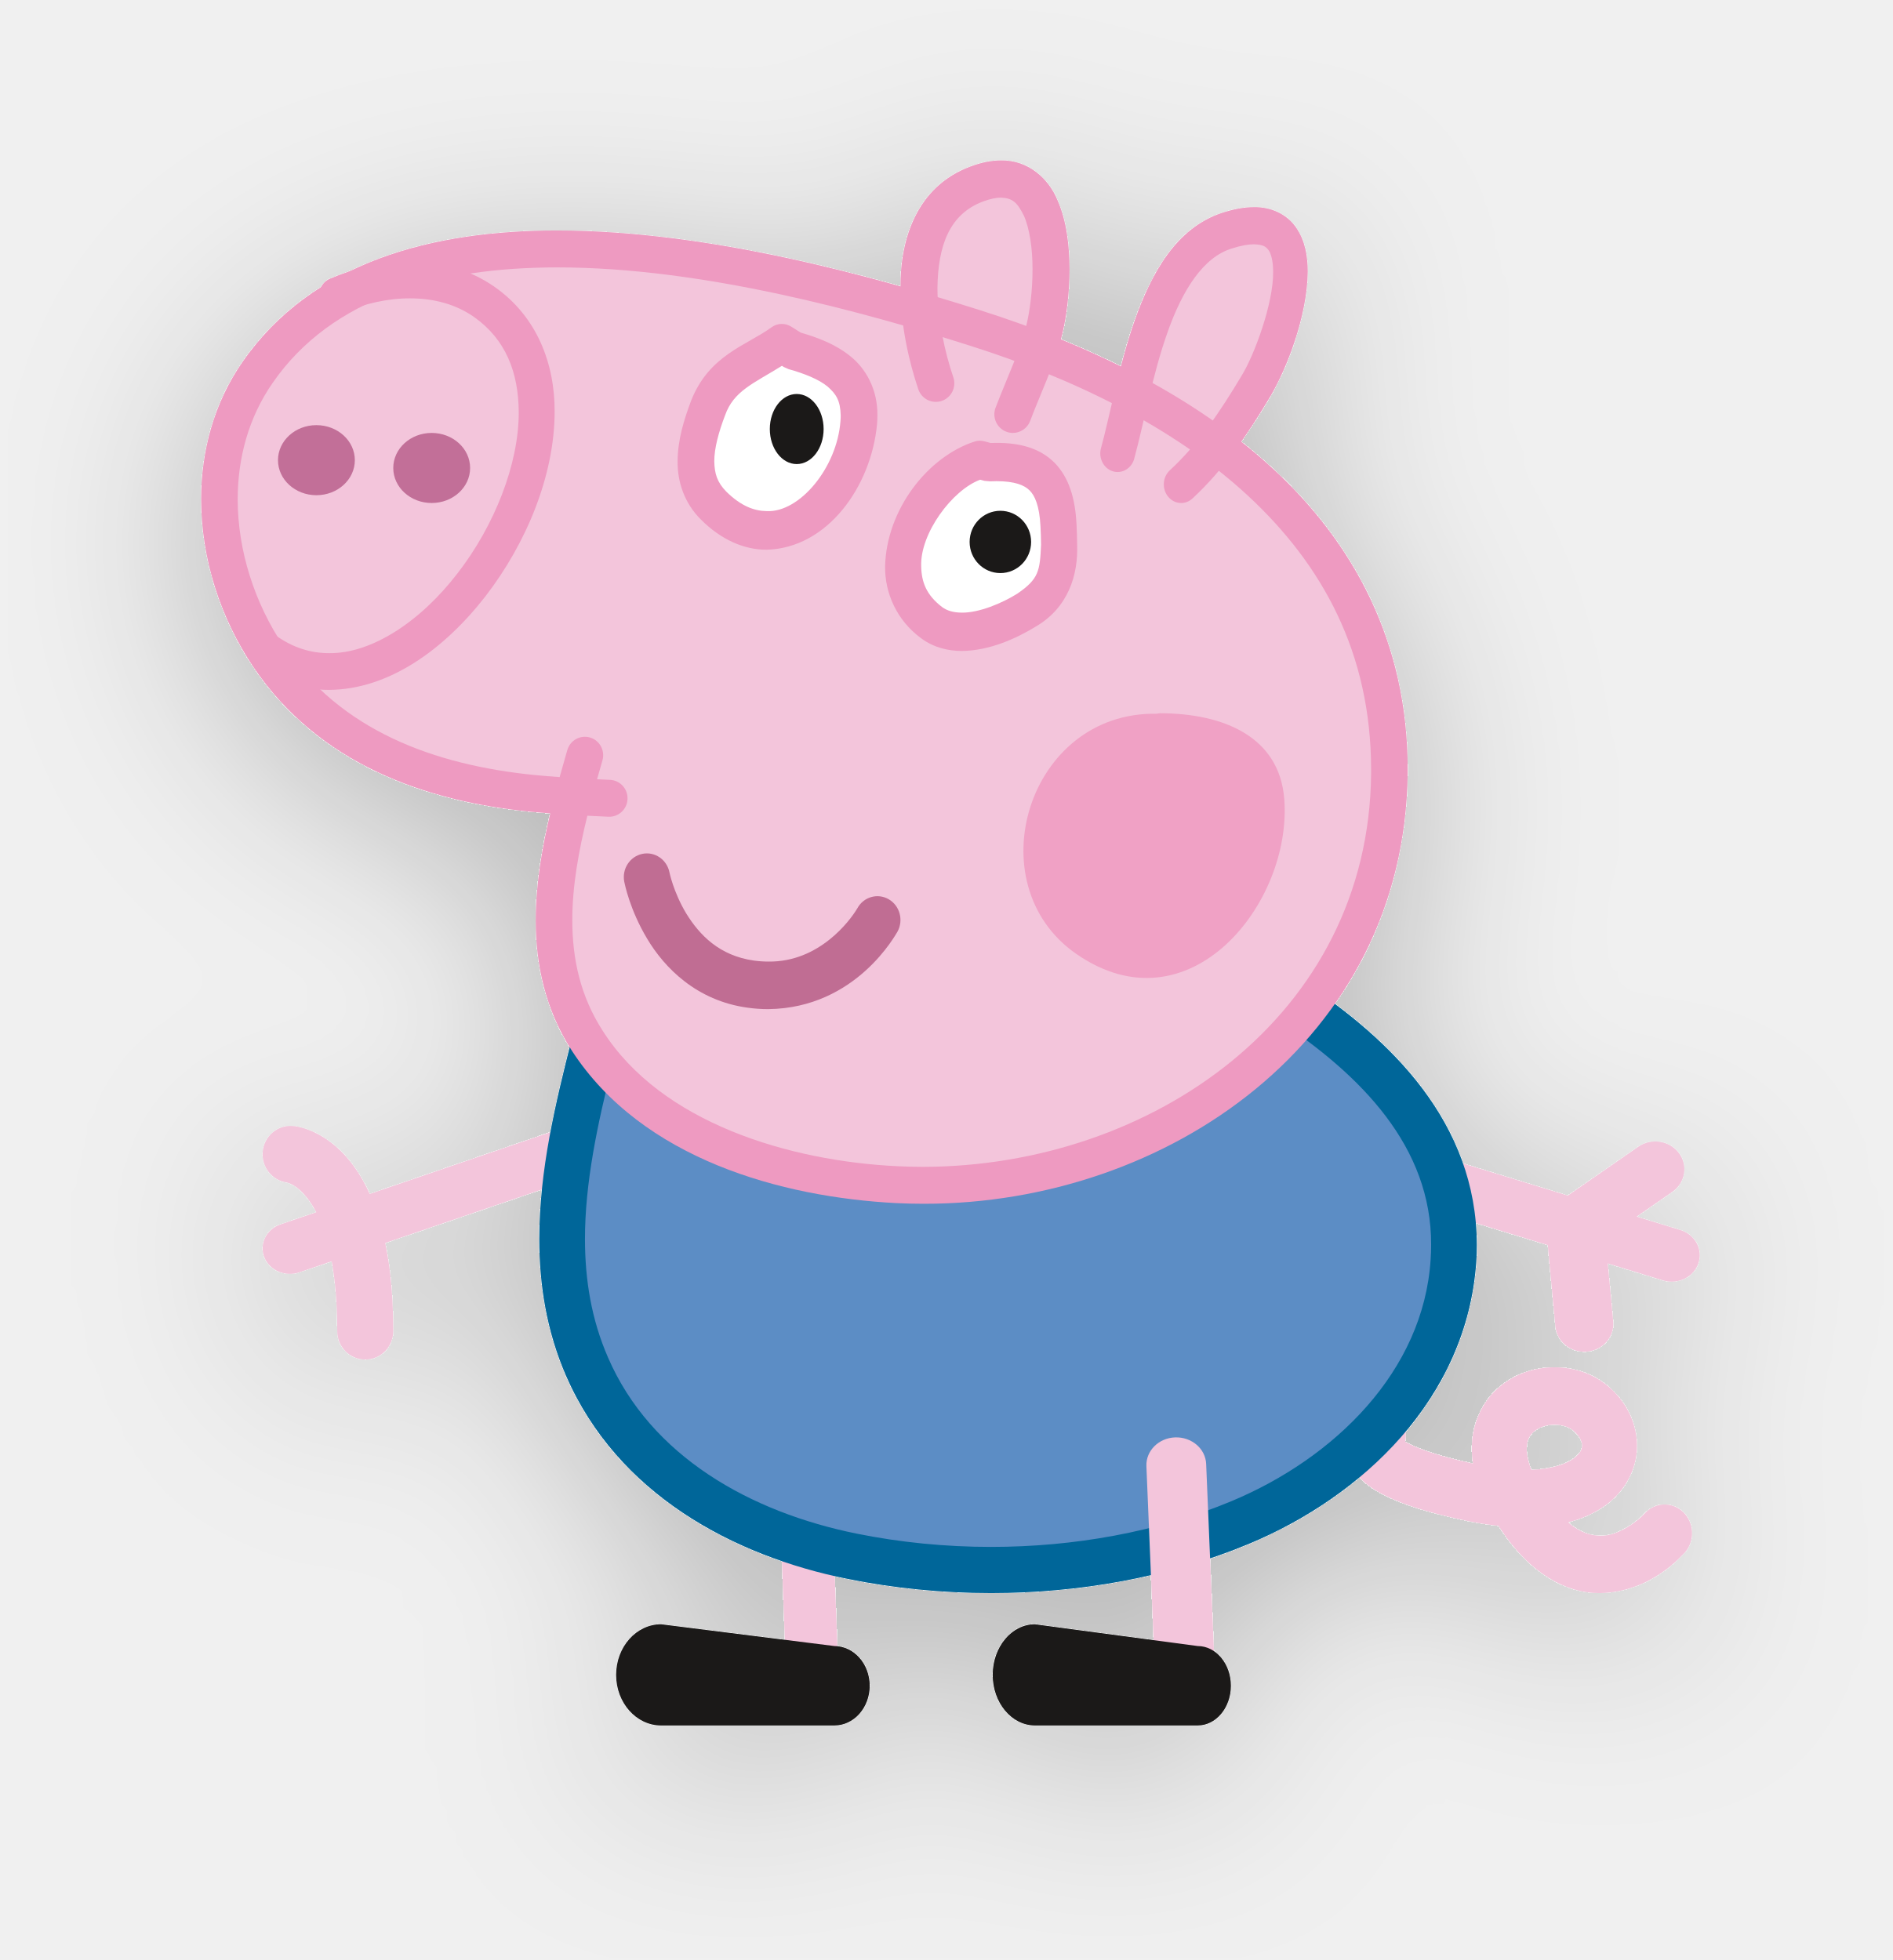
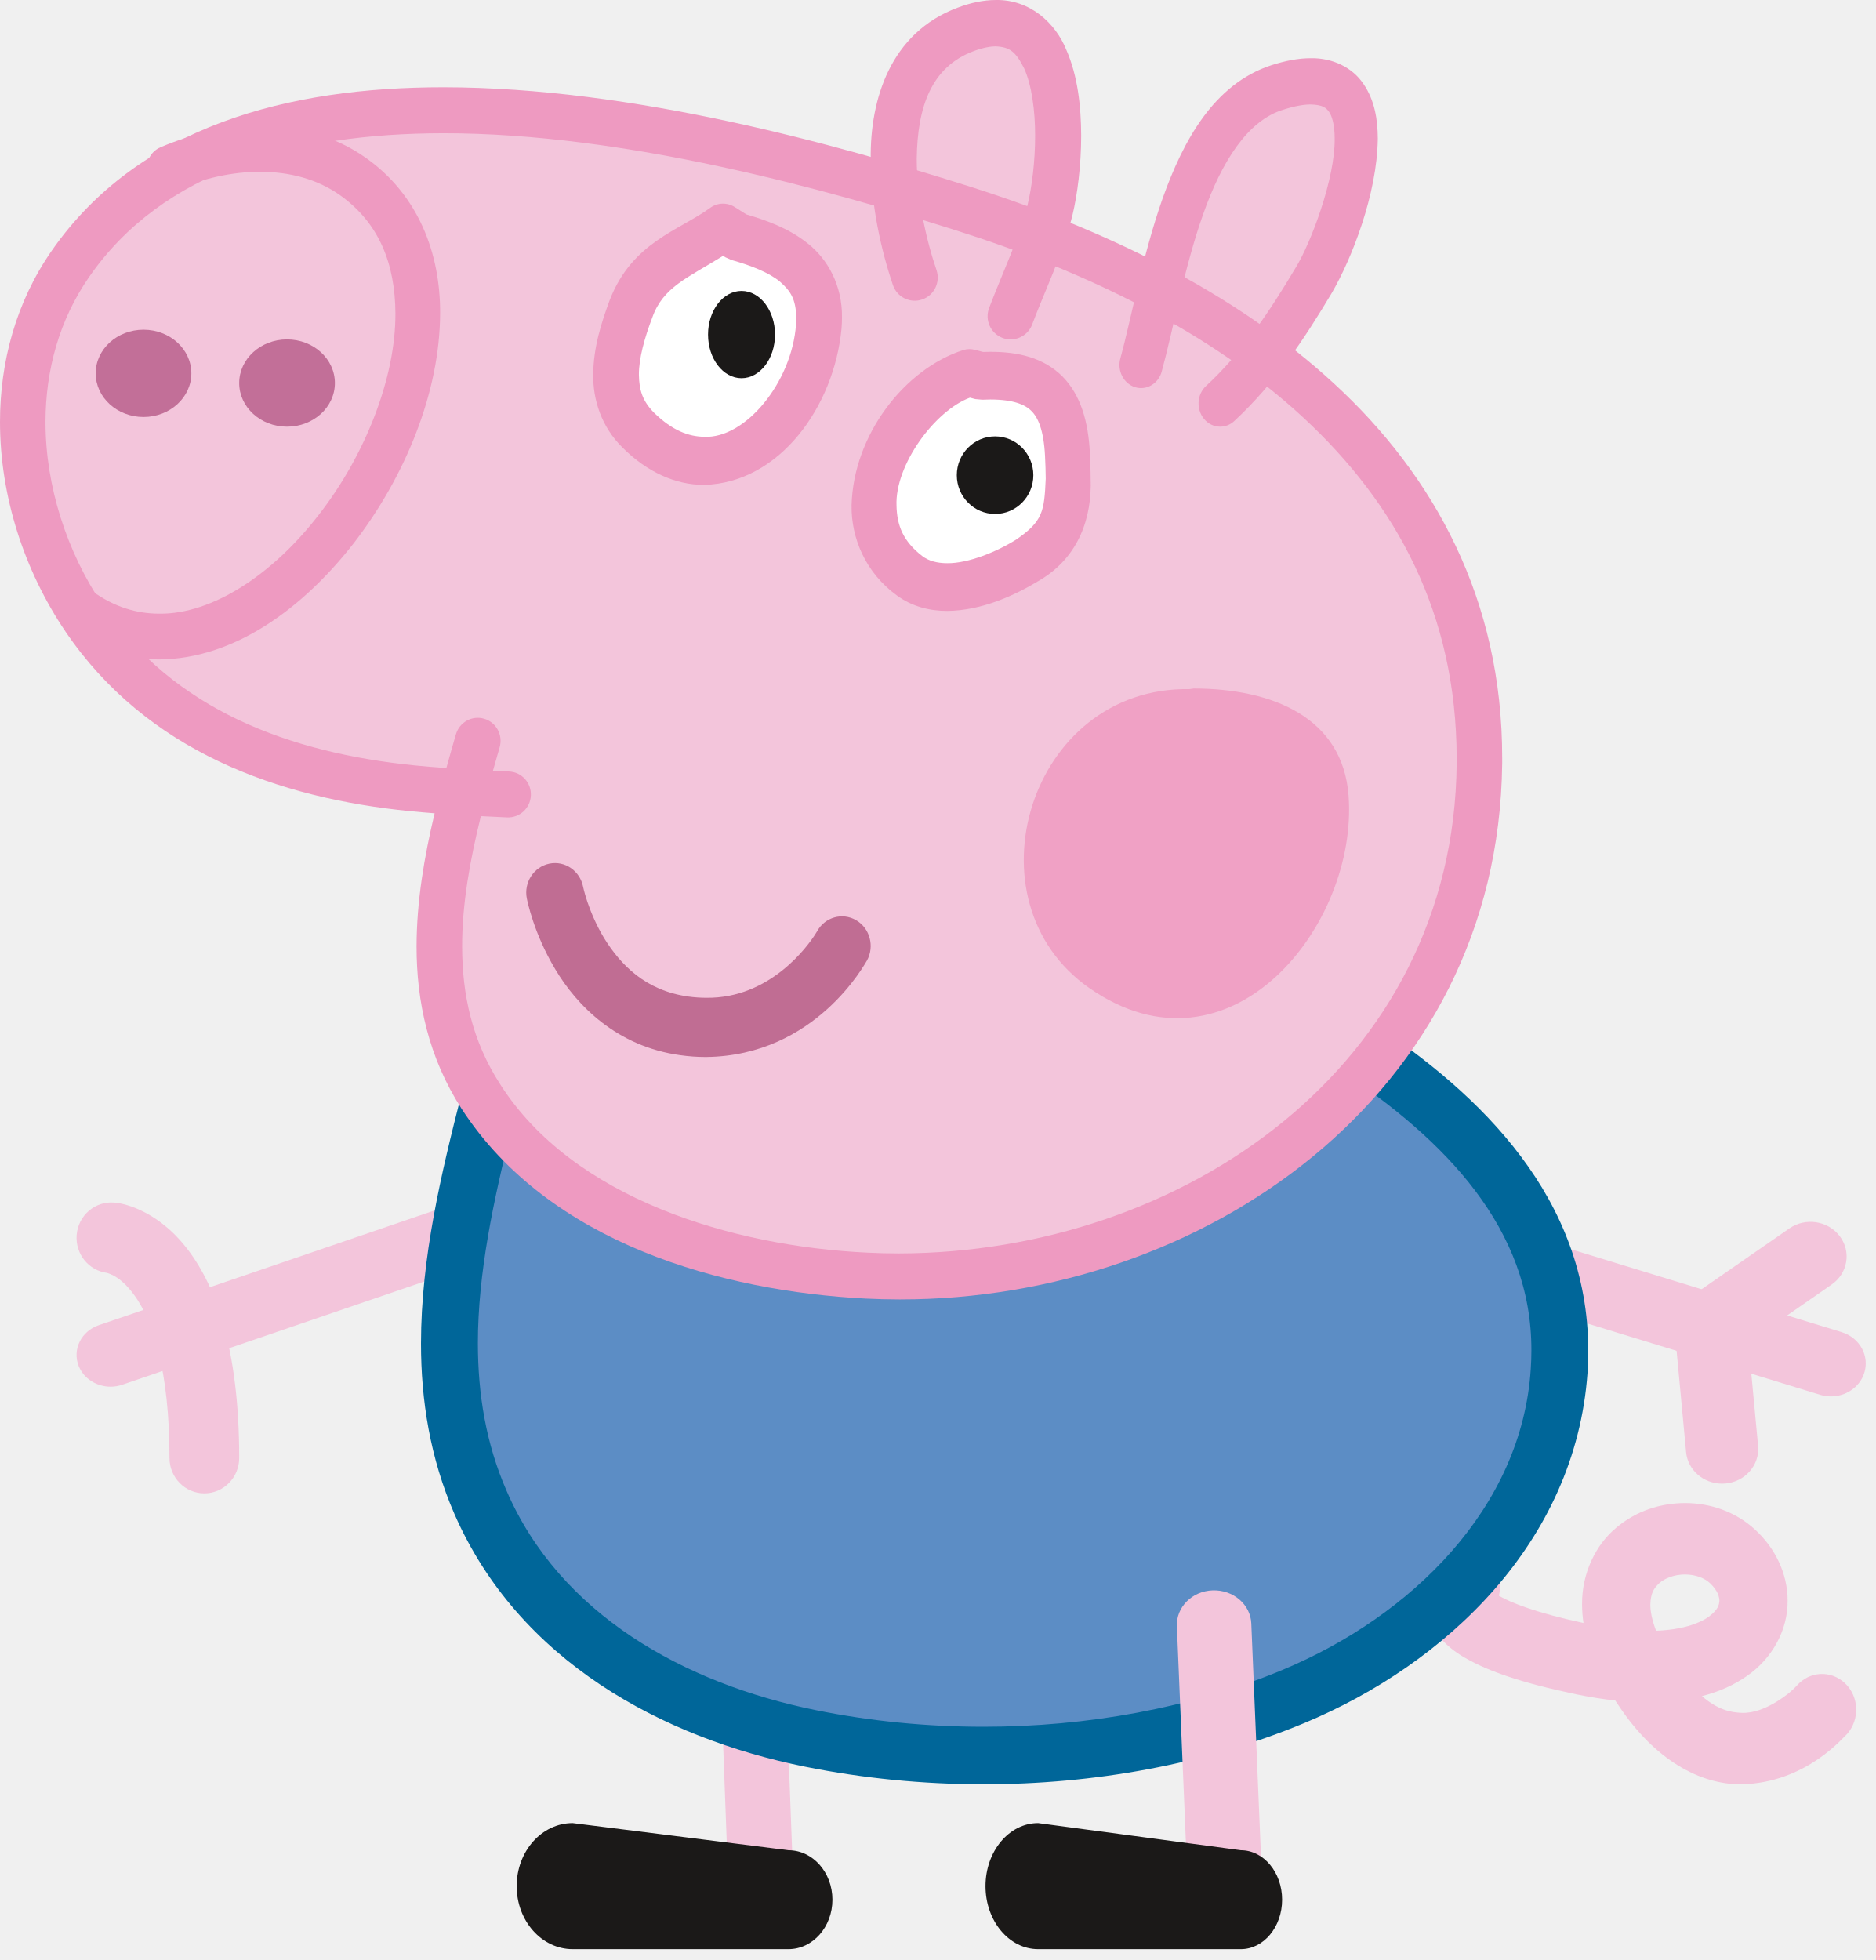
- <svg xmlns="http://www.w3.org/2000/svg" width="196" height="203" viewBox="0 0 196 203" fill="none">
-   <g filter="url(#filter0_d_4_2008)">
-     <path fill-rule="evenodd" clip-rule="evenodd" d="M81.47 175.21L80.511 149.363C80.451 147.817 81.615 146.513 83.107 146.454C84.598 146.396 85.855 147.602 85.911 149.146L86.873 174.993C86.929 176.538 85.769 177.841 84.278 177.9C84.242 177.902 84.209 177.903 84.174 177.903C82.727 177.903 81.527 176.718 81.47 175.21Z" fill="#F3C5DB" />
-     <path fill-rule="evenodd" clip-rule="evenodd" d="M86.405 178.71C88.424 178.71 90.058 176.867 90.058 174.598C90.058 172.327 88.424 170.484 86.405 170.484L68.455 168.226C65.881 168.226 63.798 170.577 63.798 173.471C63.798 176.357 65.881 178.71 68.455 178.71H86.405Z" fill="#1B1918" />
-     <path fill-rule="evenodd" clip-rule="evenodd" d="M155.43 158.427C155.339 158.297 155.252 158.164 155.164 158.031C154.13 157.921 153.037 157.748 151.887 157.511C147.402 156.569 144.636 155.608 142.716 154.508C140.88 153.478 139.412 151.852 139.395 149.7C139.502 147.358 140.781 146.524 140.99 146.293C142.227 145.284 144.011 145.516 144.969 146.809C145.522 147.549 145.685 148.476 145.494 149.323C146.485 149.907 148.681 150.764 152.523 151.585C152.446 151.072 152.407 150.562 152.405 150.059C152.382 147.42 153.561 145.069 155.239 143.67C156.918 142.248 158.954 141.616 160.968 141.613C163.012 141.613 165.132 142.282 166.825 143.847C168.454 145.359 169.504 147.461 169.501 149.734C169.525 152.158 168.225 154.522 166.156 155.966C165.079 156.73 163.818 157.298 162.375 157.669C163.699 158.81 164.779 159.032 165.691 159.06C167.681 159.147 169.878 157.263 170.23 156.83C170.268 156.793 170.268 156.793 170.268 156.793C171.324 155.582 173.121 155.496 174.279 156.601C175.44 157.706 175.517 159.586 174.462 160.801C174.223 160.968 171.115 164.872 165.691 165C165.653 165 165.615 165 165.578 165C162.203 165 158.444 162.98 155.43 158.427ZM158.835 148.268C158.366 148.709 158.112 149.097 158.084 150.059C158.081 150.576 158.204 151.305 158.563 152.231C160.806 152.146 162.226 151.589 162.95 151.06C163.743 150.452 163.804 150.075 163.826 149.734C163.822 149.402 163.68 148.878 163.049 148.279C162.603 147.852 161.827 147.549 160.968 147.552C160.958 147.552 160.947 147.552 160.936 147.552C160.108 147.552 159.299 147.856 158.835 148.268Z" fill="#F3C5DB" />
-     <path fill-rule="evenodd" clip-rule="evenodd" d="M27.367 130.203C26.829 128.835 27.585 127.317 29.049 126.817L60.792 115.969C62.261 115.466 63.882 116.171 64.421 117.541C64.959 118.909 64.203 120.422 62.739 120.925L30.996 131.773C30.675 131.883 30.346 131.935 30.025 131.935C28.87 131.935 27.789 131.271 27.367 130.203Z" fill="#F3C5DB" />
-     <path fill-rule="evenodd" clip-rule="evenodd" d="M172.208 132.609L137.424 121.957C135.9 121.49 135.067 119.949 135.557 118.508C136.051 117.07 137.686 116.279 139.211 116.748L173.995 127.397C175.516 127.864 176.352 129.407 175.858 130.849C175.459 132.005 174.324 132.742 173.102 132.742C172.806 132.742 172.505 132.698 172.208 132.609Z" fill="#F3C5DB" />
-     <path fill-rule="evenodd" clip-rule="evenodd" d="M161.058 137.374L160.096 127.127C160.005 126.119 160.472 125.13 161.328 124.536L169.641 118.776C170.985 117.839 172.862 118.128 173.839 119.419C174.811 120.708 174.509 122.509 173.16 123.442L166.237 128.248L167.045 136.863C167.191 138.447 165.967 139.848 164.317 139.988C164.227 139.996 164.137 140 164.05 140C162.508 140 161.195 138.87 161.058 137.374Z" fill="#F3C5DB" />
-     <path fill-rule="evenodd" clip-rule="evenodd" d="M61.513 107.413C58.728 118.304 56.118 129.97 60.808 140.746C65.691 151.961 76.804 158.044 88.244 160.355C101.323 162.993 116.022 162.022 128.398 156.865C139.59 152.198 149.595 142.65 150.477 129.823C151.322 117.532 142.963 109.049 133.509 102.806C132.313 102.016 131.1 101.249 129.89 100.484L61.513 107.413Z" fill="#5C8DC5" />
-     <path fill-rule="evenodd" clip-rule="evenodd" d="M87.777 163.535C75.888 161.135 63.966 154.74 58.625 142.527C56.592 137.863 55.841 133.062 55.841 128.336C55.845 121.198 57.527 114.183 59.207 107.601C59.455 106.628 60.274 105.921 61.26 105.82L129.666 98.883C130.188 98.831 130.715 98.954 131.161 99.237C132.37 100.005 133.599 100.779 134.818 101.586C144.031 107.658 152.892 116.252 152.922 128.923C152.927 129.539 152.907 130.16 152.858 130.795C151.85 144.891 141.039 155.019 129.312 159.906C120.998 163.367 111.758 165 102.627 165C97.589 165 92.585 164.505 87.777 163.535ZM60.572 128.336C60.578 132.56 61.235 136.647 62.959 140.597C67.387 150.837 77.7 156.616 88.706 158.841C93.197 159.75 97.898 160.216 102.627 160.216C111.202 160.216 119.856 158.672 127.507 155.482C138.177 151.029 147.388 142.041 148.138 130.467C148.175 129.943 148.191 129.43 148.191 128.923C148.222 118.807 141.037 111.417 132.229 105.593C131.282 104.967 130.313 104.346 129.336 103.726L63.379 110.415C61.872 116.415 60.57 122.494 60.572 128.336Z" fill="#006699" />
-     <path fill-rule="evenodd" clip-rule="evenodd" d="M126.197 46.774C127.923 44.744 129.456 42.57 130.92 40.281C133.808 35.772 139.059 21.015 127.685 24.413C121.532 26.252 118.977 34.379 117.233 41.203C114.235 39.632 111.117 38.24 107.946 37.006C108.266 36.116 108.562 35.224 108.784 34.329C109.987 29.426 110.488 16.319 101.807 19.534C96.323 21.567 95.39 27.536 96.022 33.059C75.007 26.881 40.158 19.564 26.407 39.15C20.231 47.948 21.708 59.981 27.551 68.539C33.892 77.829 44.24 81.559 55.017 82.616C56.427 82.753 57.84 82.851 59.255 82.935C57.011 91.388 55.653 100.361 60.691 108.133C67.403 118.489 81.321 122.428 92.951 122.998C118.378 124.243 143.898 107.868 144.168 80.553C144.317 65.544 136.829 54.612 126.197 46.774Z" fill="#F3C5DB" />
-     <path fill-rule="evenodd" clip-rule="evenodd" d="M34.922 137.86C34.922 130.505 33.504 126.628 32.251 124.692C30.987 122.767 29.912 122.543 29.736 122.472C28.202 122.281 27.076 120.888 27.203 119.311C27.338 117.689 28.737 116.485 30.333 116.624C30.842 116.644 33.679 117.109 36.192 120.21C38.703 123.302 40.721 128.623 40.721 137.86C40.721 139.487 39.423 140.806 37.819 140.806C36.219 140.806 34.922 139.487 34.922 137.86Z" fill="#F3C5DB" />
-     <path fill-rule="evenodd" clip-rule="evenodd" d="M95.601 124.677C94.671 124.677 93.742 124.652 92.811 124.608C80.936 123.996 66.512 120.053 59.217 108.825C56.456 104.54 55.469 99.892 55.473 95.317C55.477 91.569 56.114 87.846 56.974 84.249C56.31 84.197 55.642 84.141 54.977 84.076C43.975 82.997 33.018 79.091 26.265 69.124C22.833 64.047 20.831 57.88 20.828 51.707C20.825 46.735 22.149 41.74 25.14 37.447C32.365 27.086 44.804 23.865 57.708 23.871C73.539 23.88 90.556 28.671 101.557 32.151C112.466 35.613 123.423 40.811 131.762 48.497C140.101 56.164 145.779 66.482 145.761 79.657C145.761 79.803 145.761 79.955 145.761 80.121C145.449 107.816 120.794 124.677 95.719 124.677C95.679 124.677 95.641 124.677 95.601 124.677ZM59.261 95.317C59.266 99.364 60.103 103.168 62.396 106.739C68.453 116.296 81.728 120.264 92.996 120.789C93.867 120.832 94.735 120.853 95.601 120.853C119.232 120.804 141.76 105.22 141.976 80.108C141.976 79.955 141.976 79.806 141.976 79.657C141.955 67.608 136.935 58.485 129.202 51.322C121.476 44.175 110.991 39.142 100.425 35.799C89.566 32.351 72.797 27.688 57.708 27.695C45.312 27.703 34.371 30.795 28.24 39.645C25.748 43.23 24.617 47.407 24.612 51.707C24.612 57.035 26.38 62.517 29.394 66.964C35.264 75.641 44.893 79.221 55.344 80.269C56.207 80.353 57.077 80.423 57.95 80.484C58.21 79.538 58.477 78.603 58.743 77.683L58.746 77.686C59.036 76.671 60.09 76.09 61.091 76.385C62.097 76.675 62.672 77.738 62.383 78.752C62.197 79.402 62.009 80.052 61.825 80.707C62.275 80.73 62.727 80.752 63.178 80.772C64.22 80.822 65.029 81.715 64.978 82.77C64.932 83.825 64.046 84.636 63 84.59C62.276 84.556 61.549 84.52 60.821 84.485C59.916 88.139 59.255 91.805 59.261 95.317Z" fill="#EE9AC1" />
-     <path fill-rule="evenodd" clip-rule="evenodd" d="M120.946 51.427C120.298 50.621 120.38 49.405 121.132 48.712C124.107 45.962 126.36 42.612 128.579 38.889C129.862 36.815 131.88 31.422 131.83 28.137C131.834 27.017 131.605 26.239 131.35 25.896C131.095 25.572 130.861 25.338 129.842 25.301C129.289 25.301 128.523 25.422 127.556 25.736C124.61 26.629 122.443 30.013 120.886 34.446C119.329 38.826 118.435 43.892 117.447 47.506H117.451C117.169 48.526 116.168 49.108 115.221 48.81C114.269 48.507 113.724 47.434 114.005 46.418C114.92 43.117 115.834 37.88 117.533 33.077C119.236 28.314 121.777 23.62 126.531 22.048C127.742 21.656 128.829 21.453 129.842 21.453C131.634 21.421 133.292 22.205 134.221 23.588C135.156 24.947 135.409 26.547 135.416 28.137C135.365 32.789 133.226 38.165 131.599 40.963C129.318 44.789 126.865 48.491 123.474 51.632C123.136 51.945 122.719 52.097 122.306 52.097C121.802 52.097 121.3 51.87 120.946 51.427Z" fill="#EE9AC1" />
-     <path fill-rule="evenodd" clip-rule="evenodd" d="M104.201 44.713C103.21 44.331 102.711 43.221 103.091 42.223C104.234 39.215 105.654 36.279 106.307 33.568C106.628 32.243 106.922 30.08 106.917 27.912C106.925 25.806 106.623 23.664 106.008 22.308C105.313 20.932 104.825 20.521 103.651 20.468C103.195 20.468 102.591 20.572 101.816 20.86C98.302 22.164 97.128 25.461 97.071 29.815C97.07 33.051 97.857 36.561 98.715 39.074C99.054 40.081 98.525 41.175 97.521 41.52C96.522 41.862 95.43 41.326 95.09 40.321C94.127 37.475 93.246 33.657 93.243 29.815C93.188 24.887 94.874 19.328 100.488 17.247C101.581 16.835 102.63 16.614 103.651 16.614C106.514 16.563 108.617 18.559 109.501 20.732C110.467 22.923 110.74 25.47 110.748 27.912C110.744 30.425 110.432 32.782 110.029 34.479C109.218 37.762 107.714 40.808 106.673 43.593C106.382 44.365 105.651 44.839 104.878 44.839C104.652 44.839 104.424 44.799 104.201 44.713Z" fill="#EE9AC1" />
-     <path fill-rule="evenodd" clip-rule="evenodd" d="M26.394 68.907V68.909C25.553 68.302 25.349 67.118 25.942 66.26C26.53 65.403 27.69 65.194 28.53 65.797C30.358 67.106 32.186 67.644 34.084 67.649C38.496 67.697 43.526 64.378 47.351 59.411C51.182 54.489 53.736 48.058 53.714 42.675C53.687 38.537 52.354 35.163 49.124 32.858C47.209 31.497 44.898 30.901 42.459 30.901C40.14 30.895 37.731 31.448 35.616 32.365C34.669 32.771 33.578 32.319 33.181 31.353C32.78 30.382 33.224 29.268 34.172 28.863C36.716 27.77 39.57 27.1 42.459 27.097C45.487 27.097 48.581 27.854 51.239 29.73C55.614 32.803 57.459 37.685 57.432 42.675C57.412 49.236 54.524 56.248 50.257 61.773C45.984 67.263 40.267 71.408 34.084 71.452C34.069 71.452 34.057 71.452 34.044 71.452C31.438 71.452 28.793 70.639 26.394 68.907Z" fill="#EE9AC1" />
-     <path fill-rule="evenodd" clip-rule="evenodd" d="M48.679 48.468C48.679 50.472 46.898 52.097 44.7 52.097C42.502 52.097 40.722 50.472 40.722 48.468C40.722 46.463 42.502 44.839 44.7 44.839C46.898 44.839 48.679 46.463 48.679 48.468Z" fill="#C26F98" />
-     <path fill-rule="evenodd" clip-rule="evenodd" d="M36.743 47.661C36.743 49.665 34.961 51.29 32.764 51.29C30.567 51.29 28.785 49.665 28.785 47.661C28.785 45.657 30.567 44.032 32.764 44.032C34.961 44.032 36.743 45.657 36.743 47.661Z" fill="#C26F98" />
-     <path fill-rule="evenodd" clip-rule="evenodd" d="M119.736 73.923C106.425 73.713 101.026 91.562 111.446 98.797C123.124 106.906 133.807 93.557 132.985 82.772C132.494 76.325 126.74 73.884 120.116 73.871L119.736 73.923Z" fill="#F0A1C5" />
-     <path fill-rule="evenodd" clip-rule="evenodd" d="M77.406 104.367C72.119 103.643 68.798 100.224 67.015 97.231C65.202 94.212 64.682 91.505 64.643 91.334C64.379 90 65.217 88.708 66.514 88.436C67.805 88.167 69.065 89.031 69.325 90.37C69.325 90.37 69.337 90.429 69.39 90.646C69.445 90.867 69.54 91.194 69.674 91.601C69.948 92.41 70.398 93.515 71.067 94.624C72.449 96.86 74.498 98.978 78.045 99.485C78.575 99.558 79.085 99.592 79.571 99.592C84.869 99.657 88.026 95.291 88.677 94.234C88.764 94.095 88.776 94.072 88.776 94.075C89.421 92.888 90.879 92.471 92.026 93.138C93.172 93.802 93.582 95.303 92.934 96.491C92.793 96.689 88.697 104.405 79.571 104.516C79.546 104.516 79.519 104.516 79.492 104.516C78.819 104.516 78.124 104.467 77.406 104.367Z" fill="#C06D93" />
-     <path fill-rule="evenodd" clip-rule="evenodd" d="M80.934 35.968C78.026 37.935 75.08 38.639 73.731 42.123C72.507 45.282 71.632 48.805 74.286 51.367C80.575 57.435 87.82 50.605 88.437 43.477C88.816 39.102 85.506 37.614 82.052 36.654L80.934 35.968Z" fill="white" />
-     <path fill-rule="evenodd" clip-rule="evenodd" d="M72.605 53.836C70.843 52.116 70.137 49.845 70.165 47.781C70.173 45.52 70.847 43.422 71.549 41.538C73.421 36.74 77.294 35.799 79.915 33.882C80.526 33.453 81.309 33.439 81.937 33.835L82.906 34.446C84.646 34.959 86.459 35.617 88.012 36.863C89.65 38.146 90.893 40.345 90.853 43.028C90.853 43.312 90.841 43.615 90.817 43.932C90.204 50.416 85.674 56.765 79.399 56.935C79.384 56.935 79.371 56.935 79.358 56.935C77.051 56.935 74.672 55.905 72.605 53.836ZM75.081 43.011C74.43 44.719 73.956 46.421 73.963 47.781C73.987 49.05 74.254 49.944 75.211 50.923C76.749 52.434 78.118 52.922 79.399 52.936C82.788 53.107 86.685 48.44 87.031 43.587C87.048 43.392 87.053 43.205 87.053 43.028C87.015 41.483 86.582 40.814 85.693 40.035C84.786 39.285 83.302 38.692 81.656 38.232L81.17 38.016L80.967 37.889C77.99 39.74 75.981 40.481 75.081 43.011Z" fill="#EE9AC1" />
-     <path fill-rule="evenodd" clip-rule="evenodd" d="M101.456 47.258C95.478 48.938 89.421 59.133 96.294 64.057C99.165 66.117 103.726 64.394 106.443 62.774C110.006 60.649 110.094 57.968 109.888 54.009C109.624 48.982 107.356 47.277 102.423 47.505L101.456 47.258Z" fill="white" />
-     <path fill-rule="evenodd" clip-rule="evenodd" d="M95.394 66.115C92.819 64.235 91.618 61.378 91.65 58.658C91.792 52.782 96.059 47.285 100.963 45.715C101.27 45.625 101.609 45.622 101.912 45.706L102.579 45.881C102.798 45.872 103.004 45.87 103.192 45.87C105.518 45.866 107.612 46.361 109.172 47.902C110.712 49.454 111.345 51.681 111.472 54.312C111.504 55.018 111.535 55.718 111.535 56.417C111.653 59.516 110.635 62.941 107.213 64.919C105.249 66.11 102.503 67.393 99.597 67.419C98.193 67.419 96.695 67.08 95.394 66.115ZM95.388 58.658C95.423 60.292 95.92 61.618 97.543 62.866C98.059 63.253 98.728 63.447 99.597 63.451C101.367 63.476 103.766 62.477 105.336 61.489C107.57 59.962 107.679 59.132 107.799 56.417C107.799 55.844 107.771 55.204 107.74 54.509C107.63 52.376 107.156 51.326 106.609 50.791C106.071 50.246 105.079 49.839 103.192 49.836C102.95 49.836 102.727 49.842 102.517 49.854L101.941 49.802L101.496 49.684C98.592 50.756 95.257 55.262 95.388 58.658Z" fill="#EE9AC1" />
-     <path fill-rule="evenodd" clip-rule="evenodd" d="M85.284 44.436C85.284 46.44 84.038 48.065 82.498 48.065C80.959 48.065 79.713 46.44 79.713 44.436C79.713 42.433 80.959 40.806 82.498 40.806C84.038 40.806 85.284 42.433 85.284 44.436Z" fill="#1B1918" />
-     <path fill-rule="evenodd" clip-rule="evenodd" d="M106.769 56.13C106.769 57.911 105.345 59.355 103.586 59.355C101.827 59.355 100.403 57.911 100.403 56.13C100.403 54.347 101.827 52.903 103.586 52.903C105.345 52.903 106.769 54.347 106.769 56.13Z" fill="#1B1918" />
-     <path fill-rule="evenodd" clip-rule="evenodd" d="M119.677 175.146L118.708 151.851C118.644 150.266 119.975 148.932 121.68 148.873C123.392 148.814 124.832 150.045 124.896 151.626L125.865 174.924C125.929 176.506 124.6 177.839 122.893 177.9C122.853 177.902 122.811 177.903 122.775 177.903C121.115 177.903 119.739 176.69 119.677 175.146Z" fill="#F3C5DB" />
-     <path fill-rule="evenodd" clip-rule="evenodd" d="M124.027 178.71C125.923 178.71 127.459 176.867 127.459 174.598C127.459 172.327 125.923 170.484 124.027 170.484L107.166 168.226C104.748 168.226 102.79 170.577 102.79 173.471C102.79 176.357 104.748 178.71 107.166 178.71H124.027Z" fill="#1B1918" />
-   </g>
-   <defs>
-     <filter id="filter0_d_4_2008" x="0.828" y="0.613" width="195.172" height="202.097" filterUnits="userSpaceOnUse" color-interpolation-filters="sRGB">
-       <feFlood flood-opacity="0" result="BackgroundImageFix" />
-       <feColorMatrix in="SourceAlpha" type="matrix" values="0 0 0 0 0 0 0 0 0 0 0 0 0 0 0 0 0 0 127 0" result="hardAlpha" />
-       <feOffset dy="4" />
-       <feGaussianBlur stdDeviation="10" />
-       <feComposite in2="hardAlpha" operator="out" />
-       <feColorMatrix type="matrix" values="0 0 0 0 0 0 0 0 0 0 0 0 0 0 0 0 0 0 0.25 0" />
-       <feBlend mode="normal" in2="BackgroundImageFix" result="effect1_dropShadow_4_2008" />
-       <feBlend mode="normal" in="SourceGraphic" in2="effect1_dropShadow_4_2008" result="shape" />
-     </filter>
-   </defs>
+ <svg xmlns="http://www.w3.org/2000/svg" width="156" height="163" viewBox="0 0 156 163" fill="none">
+   <path fill-rule="evenodd" clip-rule="evenodd" d="M60.642 158.597L59.684 132.75C59.624 131.204 60.787 129.9 62.279 129.841C63.77 129.783 65.027 130.989 65.084 132.533L66.046 158.38C66.102 159.925 64.941 161.228 63.451 161.287C63.414 161.289 63.381 161.29 63.346 161.29C61.899 161.29 60.699 160.105 60.642 158.597Z" fill="#F3C5DB" />
+   <path fill-rule="evenodd" clip-rule="evenodd" d="M65.578 162.097C67.596 162.097 69.231 160.254 69.231 157.985C69.231 155.714 67.596 153.871 65.578 153.871L47.627 151.613C45.053 151.613 42.971 153.964 42.971 156.858C42.971 159.744 45.053 162.097 47.627 162.097H65.578Z" fill="#1B1918" />
+   <path fill-rule="evenodd" clip-rule="evenodd" d="M134.602 141.814C134.511 141.684 134.425 141.551 134.336 141.418C133.302 141.308 132.21 141.135 131.06 140.898C126.575 139.956 123.808 138.996 121.888 137.895C120.052 136.865 118.584 135.239 118.568 133.087C118.675 130.745 119.954 129.911 120.162 129.68C121.4 128.671 123.183 128.903 124.141 130.196C124.694 130.936 124.857 131.863 124.666 132.71C125.658 133.295 127.853 134.151 131.695 134.972C131.619 134.459 131.579 133.95 131.577 133.446C131.554 130.807 132.733 128.456 134.411 127.057C136.091 125.636 138.127 125.003 140.141 125C142.185 125 144.304 125.669 145.997 127.234C147.626 128.746 148.677 130.848 148.674 133.121C148.697 135.546 147.398 137.909 145.328 139.353C144.252 140.117 142.99 140.685 141.547 141.056C142.871 142.197 143.951 142.419 144.863 142.447C146.853 142.534 149.051 140.65 149.403 140.217C149.441 140.18 149.441 140.18 149.441 140.18C150.497 138.969 152.294 138.883 153.451 139.988C154.613 141.093 154.689 142.973 153.634 144.189C153.395 144.356 150.287 148.26 144.863 148.387C144.825 148.387 144.787 148.387 144.75 148.387C141.375 148.387 137.616 146.367 134.602 141.814ZM138.008 131.655C137.538 132.096 137.285 132.484 137.257 133.446C137.254 133.963 137.377 134.692 137.735 135.618C139.979 135.533 141.399 134.977 142.122 134.447C142.915 133.839 142.977 133.462 142.999 133.121C142.994 132.789 142.852 132.265 142.222 131.666C141.776 131.24 141 130.936 140.141 130.939C140.13 130.939 140.12 130.939 140.108 130.939C139.281 130.939 138.471 131.243 138.008 131.655Z" fill="#F3C5DB" />
+   <path fill-rule="evenodd" clip-rule="evenodd" d="M6.539 113.59C6.002 112.222 6.757 110.704 8.222 110.204L39.965 99.356C41.433 98.853 43.054 99.558 43.593 100.928C44.131 102.296 43.375 103.81 41.911 104.312L10.168 115.16C9.848 115.27 9.519 115.323 9.197 115.323C8.043 115.323 6.962 114.658 6.539 113.59Z" fill="#F3C5DB" />
+   <path fill-rule="evenodd" clip-rule="evenodd" d="M151.38 115.996L116.597 105.344C115.072 104.877 114.239 103.336 114.729 101.895C115.223 100.457 116.859 99.666 118.383 100.135L153.167 110.784C154.689 111.251 155.524 112.794 155.03 114.236C154.632 115.392 153.496 116.129 152.274 116.129C151.978 116.129 151.677 116.085 151.38 115.996Z" fill="#F3C5DB" />
+   <path fill-rule="evenodd" clip-rule="evenodd" d="M140.23 120.761L139.269 110.514C139.177 109.506 139.645 108.517 140.501 107.924L148.813 102.163C150.158 101.226 152.034 101.515 153.011 102.806C153.984 104.096 153.681 105.896 152.332 106.829L145.41 111.635L146.218 120.25C146.364 121.834 145.14 123.235 143.49 123.375C143.4 123.383 143.309 123.387 143.223 123.387C141.68 123.387 140.367 122.257 140.23 120.761Z" fill="#F3C5DB" />
+   <path fill-rule="evenodd" clip-rule="evenodd" d="M40.686 90.8C37.9 101.691 35.291 113.357 39.98 124.133C44.863 135.348 55.976 141.431 67.417 143.742C80.495 146.38 95.194 145.409 107.571 140.253C118.763 135.585 128.768 126.037 129.649 113.21C130.494 100.919 122.135 92.436 112.681 86.193C111.486 85.403 110.273 84.636 109.063 83.871L40.686 90.8Z" fill="#5C8DC5" />
+   <path fill-rule="evenodd" clip-rule="evenodd" d="M66.95 146.922C55.06 144.522 43.138 138.127 37.797 125.915C35.764 121.25 35.013 116.449 35.013 111.723C35.018 104.585 36.699 97.57 38.38 90.988C38.627 90.015 39.446 89.308 40.432 89.207L108.838 82.27C109.361 82.218 109.888 82.341 110.333 82.624C111.543 83.392 112.771 84.166 113.99 84.973C123.203 91.045 132.064 99.639 132.095 112.31C132.099 112.926 132.08 113.547 132.03 114.182C131.022 128.278 120.211 138.406 108.484 143.293C100.17 146.754 90.931 148.387 81.799 148.387C76.761 148.387 71.757 147.892 66.95 146.922ZM39.744 111.723C39.75 115.947 40.408 120.034 42.132 123.984C46.559 134.224 56.873 140.004 67.879 142.228C72.369 143.137 77.071 143.603 81.799 143.603C90.375 143.603 99.028 142.059 106.68 138.869C117.35 134.417 126.561 125.428 127.311 113.854C127.347 113.33 127.364 112.818 127.364 112.31C127.394 102.194 120.21 94.804 111.402 88.98C110.454 88.355 109.485 87.733 108.508 87.113L42.551 93.802C41.044 99.802 39.743 105.881 39.744 111.723Z" fill="#006699" />
+   <path fill-rule="evenodd" clip-rule="evenodd" d="M105.37 30.161C107.095 28.131 108.629 25.957 110.092 23.668C112.98 19.159 118.231 4.402 106.857 7.801C100.704 9.639 98.149 17.766 96.405 24.591C93.407 23.02 90.289 21.627 87.118 20.393C87.438 19.503 87.735 18.611 87.957 17.716C89.159 12.813 89.661 -0.294 80.979 2.921C75.495 4.954 74.562 10.923 75.194 16.446C54.18 10.268 19.33 2.952 5.58 22.537C-0.596 31.335 0.881 43.368 6.723 51.927C13.064 61.217 23.412 64.946 34.19 66.003C35.599 66.14 37.013 66.238 38.428 66.322C36.183 74.775 34.825 83.749 39.864 91.52C46.575 101.876 60.493 105.815 72.123 106.385C97.55 107.63 123.07 91.255 123.34 63.941C123.489 48.931 116.001 38 105.37 30.161Z" fill="#F3C5DB" />
+   <path fill-rule="evenodd" clip-rule="evenodd" d="M14.095 121.247C14.095 113.892 12.677 110.016 11.423 108.079C10.16 106.154 9.085 105.931 8.908 105.859C7.374 105.668 6.248 104.275 6.376 102.698C6.511 101.077 7.909 99.873 9.505 100.011C10.015 100.031 12.852 100.496 15.364 103.597C17.875 106.689 19.894 112.01 19.894 121.247C19.894 122.874 18.596 124.194 16.992 124.194C15.391 124.194 14.095 122.874 14.095 121.247Z" fill="#F3C5DB" />
+   <path fill-rule="evenodd" clip-rule="evenodd" d="M74.774 108.065C73.844 108.065 72.914 108.039 71.984 107.995C60.109 107.383 45.684 103.44 38.39 92.212C35.628 87.927 34.641 83.279 34.645 78.704C34.65 74.957 35.287 71.233 36.146 67.636C35.482 67.584 34.814 67.528 34.149 67.463C23.148 66.384 12.191 62.478 5.437 52.511C2.006 47.434 0.003 41.267 -5.61625e-05 35.094C-0.003 30.122 1.321 25.127 4.313 20.834C11.537 10.473 23.976 7.252 36.88 7.258C52.711 7.267 69.728 12.058 80.729 15.538C91.638 19 102.595 24.198 110.934 31.884C119.273 39.551 124.952 49.869 124.934 63.044C124.934 63.191 124.934 63.342 124.934 63.508C124.621 91.203 99.967 108.065 74.891 108.065C74.852 108.065 74.813 108.065 74.774 108.065ZM38.434 78.704C38.438 82.751 39.275 86.555 41.569 90.126C47.626 99.683 60.9 103.652 72.168 104.176C73.039 104.219 73.907 104.24 74.774 104.24C98.404 104.191 120.932 88.607 121.148 63.495C121.148 63.342 121.148 63.194 121.148 63.044C121.128 50.995 116.107 41.872 108.375 34.709C100.648 27.562 90.164 22.53 79.597 19.186C68.738 15.738 51.969 11.075 36.88 11.083C24.484 11.09 13.543 14.182 7.412 23.032C4.921 26.617 3.79 30.794 3.784 35.094C3.784 40.423 5.552 45.904 8.567 50.351C14.436 59.028 24.066 62.608 34.516 63.656C35.379 63.74 36.249 63.81 37.123 63.871C37.382 62.926 37.65 61.991 37.915 61.07L37.918 61.073C38.209 60.058 39.262 59.477 40.263 59.772C41.269 60.062 41.845 61.125 41.556 62.139C41.369 62.789 41.181 63.44 40.998 64.094C41.447 64.117 41.899 64.139 42.35 64.16C43.392 64.209 44.202 65.102 44.15 66.157C44.104 67.213 43.218 68.023 42.172 67.977C41.448 67.943 40.721 67.907 39.993 67.872C39.088 71.526 38.428 75.192 38.434 78.704Z" fill="#EE9AC1" />
+   <path fill-rule="evenodd" clip-rule="evenodd" d="M100.118 34.814C99.47 34.008 99.552 32.792 100.304 32.099C103.279 29.349 105.532 25.999 107.751 22.276C109.034 20.202 111.052 14.809 111.002 11.524C111.007 10.404 110.777 9.626 110.523 9.283C110.267 8.959 110.034 8.725 109.014 8.688C108.461 8.688 107.695 8.809 106.728 9.123C103.782 10.016 101.615 13.4 100.058 17.833C98.501 22.213 97.607 27.279 96.619 30.893H96.623C96.341 31.913 95.34 32.495 94.394 32.197C93.442 31.894 92.897 30.821 93.177 29.805C94.092 26.505 95.007 21.268 96.705 16.465C98.408 11.702 100.949 7.008 105.703 5.435C106.914 5.043 108.001 4.84 109.014 4.84C110.806 4.808 112.464 5.592 113.393 6.975C114.329 8.334 114.582 9.934 114.589 11.524C114.537 16.177 112.398 21.552 110.771 24.35C108.49 28.176 106.037 31.878 102.647 35.019C102.309 35.332 101.892 35.484 101.479 35.484C100.974 35.484 100.473 35.257 100.118 34.814Z" fill="#EE9AC1" />
+   <path fill-rule="evenodd" clip-rule="evenodd" d="M83.374 28.101C82.382 27.718 81.884 26.608 82.264 25.61C83.406 22.602 84.826 19.666 85.48 16.955C85.8 15.63 86.094 13.467 86.09 11.299C86.097 9.193 85.796 7.051 85.18 5.695C84.485 4.319 83.997 3.908 82.823 3.855C82.367 3.855 81.763 3.959 80.989 4.247C77.474 5.551 76.3 8.848 76.244 13.202C76.243 16.438 77.029 19.948 77.887 22.461C78.227 23.469 77.697 24.562 76.694 24.907C75.695 25.25 74.603 24.713 74.263 23.708C73.299 20.862 72.418 17.045 72.415 13.202C72.36 8.274 74.046 2.715 79.66 0.634C80.753 0.222 81.802 0.001 82.823 0.001C85.686 -0.05 87.789 1.946 88.673 4.119C89.64 6.31 89.913 8.857 89.92 11.299C89.916 13.812 89.604 16.169 89.202 17.866C88.39 21.149 86.887 24.195 85.845 26.98C85.554 27.753 84.823 28.226 84.05 28.226C83.825 28.226 83.596 28.186 83.374 28.101Z" fill="#EE9AC1" />
+   <path fill-rule="evenodd" clip-rule="evenodd" d="M5.566 52.294V52.296C4.725 51.689 4.521 50.505 5.114 49.648C5.703 48.791 6.862 48.581 7.703 49.184C9.53 50.493 11.359 51.031 13.256 51.036C17.668 51.084 22.699 47.765 26.523 42.798C30.354 37.876 32.908 31.445 32.887 26.062C32.859 21.924 31.526 18.55 28.297 16.245C26.382 14.884 24.071 14.288 21.632 14.288C19.312 14.282 16.904 14.835 14.788 15.752C13.841 16.158 12.751 15.706 12.354 14.74C11.952 13.769 12.397 12.655 13.344 12.25C15.889 11.157 18.742 10.487 21.632 10.484C24.66 10.484 27.754 11.241 30.412 13.117C34.786 16.191 36.632 21.072 36.604 26.062C36.584 32.623 33.696 39.635 29.43 45.16C25.157 50.65 19.439 54.795 13.256 54.839C13.242 54.839 13.229 54.839 13.216 54.839C10.61 54.839 7.965 54.026 5.566 52.294Z" fill="#EE9AC1" />
+   <path fill-rule="evenodd" clip-rule="evenodd" d="M27.852 31.855C27.852 33.859 26.07 35.484 23.872 35.484C21.674 35.484 19.894 33.859 19.894 31.855C19.894 29.85 21.674 28.226 23.872 28.226C26.07 28.226 27.852 29.85 27.852 31.855Z" fill="#C26F98" />
+   <path fill-rule="evenodd" clip-rule="evenodd" d="M15.915 31.048C15.915 33.052 14.133 34.678 11.937 34.678C9.739 34.678 7.958 33.052 7.958 31.048C7.958 29.044 9.739 27.419 11.937 27.419C14.133 27.419 15.915 29.044 15.915 31.048Z" fill="#C26F98" />
+   <path fill-rule="evenodd" clip-rule="evenodd" d="M98.908 57.31C85.597 57.1 80.198 74.949 90.618 82.184C102.296 90.293 112.979 76.944 112.157 66.159C111.666 59.712 105.913 57.271 99.289 57.258L98.908 57.31Z" fill="#F0A1C5" />
+   <path fill-rule="evenodd" clip-rule="evenodd" d="M56.578 87.754C51.292 87.03 47.971 83.611 46.187 80.618C44.374 77.6 43.855 74.892 43.815 74.721C43.551 73.388 44.389 72.095 45.687 71.823C46.978 71.555 48.237 72.418 48.498 73.757C48.498 73.757 48.509 73.816 48.563 74.033C48.617 74.254 48.712 74.581 48.847 74.989C49.121 75.797 49.57 76.902 50.239 78.011C51.622 80.247 53.67 82.365 57.217 82.872C57.747 82.945 58.258 82.979 58.743 82.979C64.042 83.044 67.198 78.678 67.85 77.621C67.937 77.482 67.949 77.459 67.949 77.462C68.594 76.275 70.052 75.858 71.199 76.525C72.344 77.189 72.754 78.691 72.106 79.878C71.965 80.076 67.869 87.792 58.743 87.903C58.718 87.903 58.691 87.903 58.665 87.903C57.991 87.903 57.296 87.854 56.578 87.754Z" fill="#C06D93" />
+   <path fill-rule="evenodd" clip-rule="evenodd" d="M60.107 19.355C57.199 21.322 54.252 22.026 52.904 25.51C51.679 28.669 50.804 32.192 53.458 34.754C59.747 40.823 66.992 33.993 67.61 26.864C67.988 22.49 64.678 21.002 61.225 20.041L60.107 19.355Z" fill="white" />
+   <path fill-rule="evenodd" clip-rule="evenodd" d="M51.777 37.223C50.015 35.503 49.31 33.232 49.338 31.168C49.345 28.908 50.019 26.809 50.721 24.925C52.593 20.127 56.466 19.187 59.087 17.269C59.698 16.84 60.481 16.826 61.11 17.222L62.078 17.833C63.819 18.346 65.631 19.004 67.184 20.25C68.823 21.534 70.065 23.732 70.026 26.415C70.026 26.699 70.014 27.002 69.989 27.319C69.376 33.803 64.846 40.152 58.572 40.323C58.557 40.323 58.544 40.323 58.53 40.323C56.223 40.323 53.844 39.292 51.777 37.223ZM54.253 26.398C53.603 28.106 53.129 29.808 53.136 31.168C53.16 32.438 53.426 33.332 54.383 34.31C55.922 35.821 57.291 36.31 58.572 36.324C61.961 36.494 65.858 31.827 66.204 26.975C66.22 26.779 66.226 26.592 66.226 26.415C66.187 24.87 65.755 24.201 64.865 23.422C63.959 22.672 62.474 22.079 60.828 21.619L60.343 21.403L60.139 21.276C57.163 23.127 55.153 23.868 54.253 26.398Z" fill="#EE9AC1" />
+   <path fill-rule="evenodd" clip-rule="evenodd" d="M80.629 30.645C74.651 32.325 68.593 42.52 75.466 47.444C78.337 49.504 82.898 47.781 85.616 46.161C89.178 44.036 89.267 41.355 89.06 37.396C88.796 32.369 86.528 30.664 81.595 30.892L80.629 30.645Z" fill="white" />
+   <path fill-rule="evenodd" clip-rule="evenodd" d="M74.567 49.502C71.992 47.622 70.791 44.765 70.823 42.045C70.965 36.169 75.231 30.672 80.135 29.103C80.442 29.012 80.782 29.009 81.084 29.093L81.752 29.268C81.971 29.259 82.176 29.258 82.365 29.258C84.691 29.253 86.785 29.748 88.345 31.289C89.884 32.842 90.517 35.069 90.645 37.699C90.676 38.405 90.707 39.105 90.707 39.804C90.826 42.903 89.808 46.328 86.385 48.306C84.421 49.497 81.675 50.78 78.77 50.806C77.365 50.806 75.867 50.467 74.567 49.502ZM74.561 42.045C74.596 43.679 75.092 45.005 76.716 46.253C77.231 46.64 77.901 46.834 78.77 46.838C80.54 46.863 82.938 45.864 84.508 44.876C86.743 43.349 86.851 42.519 86.971 39.804C86.971 39.232 86.944 38.591 86.912 37.896C86.802 35.763 86.328 34.713 85.781 34.178C85.244 33.633 84.251 33.226 82.365 33.223C82.122 33.223 81.899 33.229 81.69 33.241L81.113 33.189L80.668 33.071C77.764 34.143 74.429 38.649 74.561 42.045Z" fill="#EE9AC1" />
+   <path fill-rule="evenodd" clip-rule="evenodd" d="M64.456 27.823C64.456 29.827 63.21 31.452 61.67 31.452C60.132 31.452 58.886 29.827 58.886 27.823C58.886 25.82 60.132 24.194 61.67 24.194C63.21 24.194 64.456 25.82 64.456 27.823Z" fill="#1B1918" />
+   <path fill-rule="evenodd" clip-rule="evenodd" d="M85.942 39.517C85.942 41.298 84.518 42.742 82.759 42.742C81 42.742 79.576 41.298 79.576 39.517C79.576 37.734 81 36.29 82.759 36.29C84.518 36.29 85.942 37.734 85.942 39.517Z" fill="#1B1918" />
+   <path fill-rule="evenodd" clip-rule="evenodd" d="M98.85 158.533L97.88 135.238C97.816 133.653 99.147 132.319 100.853 132.26C102.564 132.201 104.004 133.432 104.068 135.013L105.038 158.311C105.101 159.893 103.772 161.226 102.065 161.287C102.025 161.289 101.984 161.29 101.947 161.29C100.288 161.29 98.912 160.077 98.85 158.533Z" fill="#F3C5DB" />
+   <path fill-rule="evenodd" clip-rule="evenodd" d="M103.199 162.097C105.096 162.097 106.631 160.254 106.631 157.985C106.631 155.714 105.096 153.871 103.199 153.871L86.339 151.613C83.92 151.613 81.963 153.964 81.963 156.858C81.963 159.744 83.92 162.097 86.339 162.097H103.199Z" fill="#1B1918" />
</svg>
